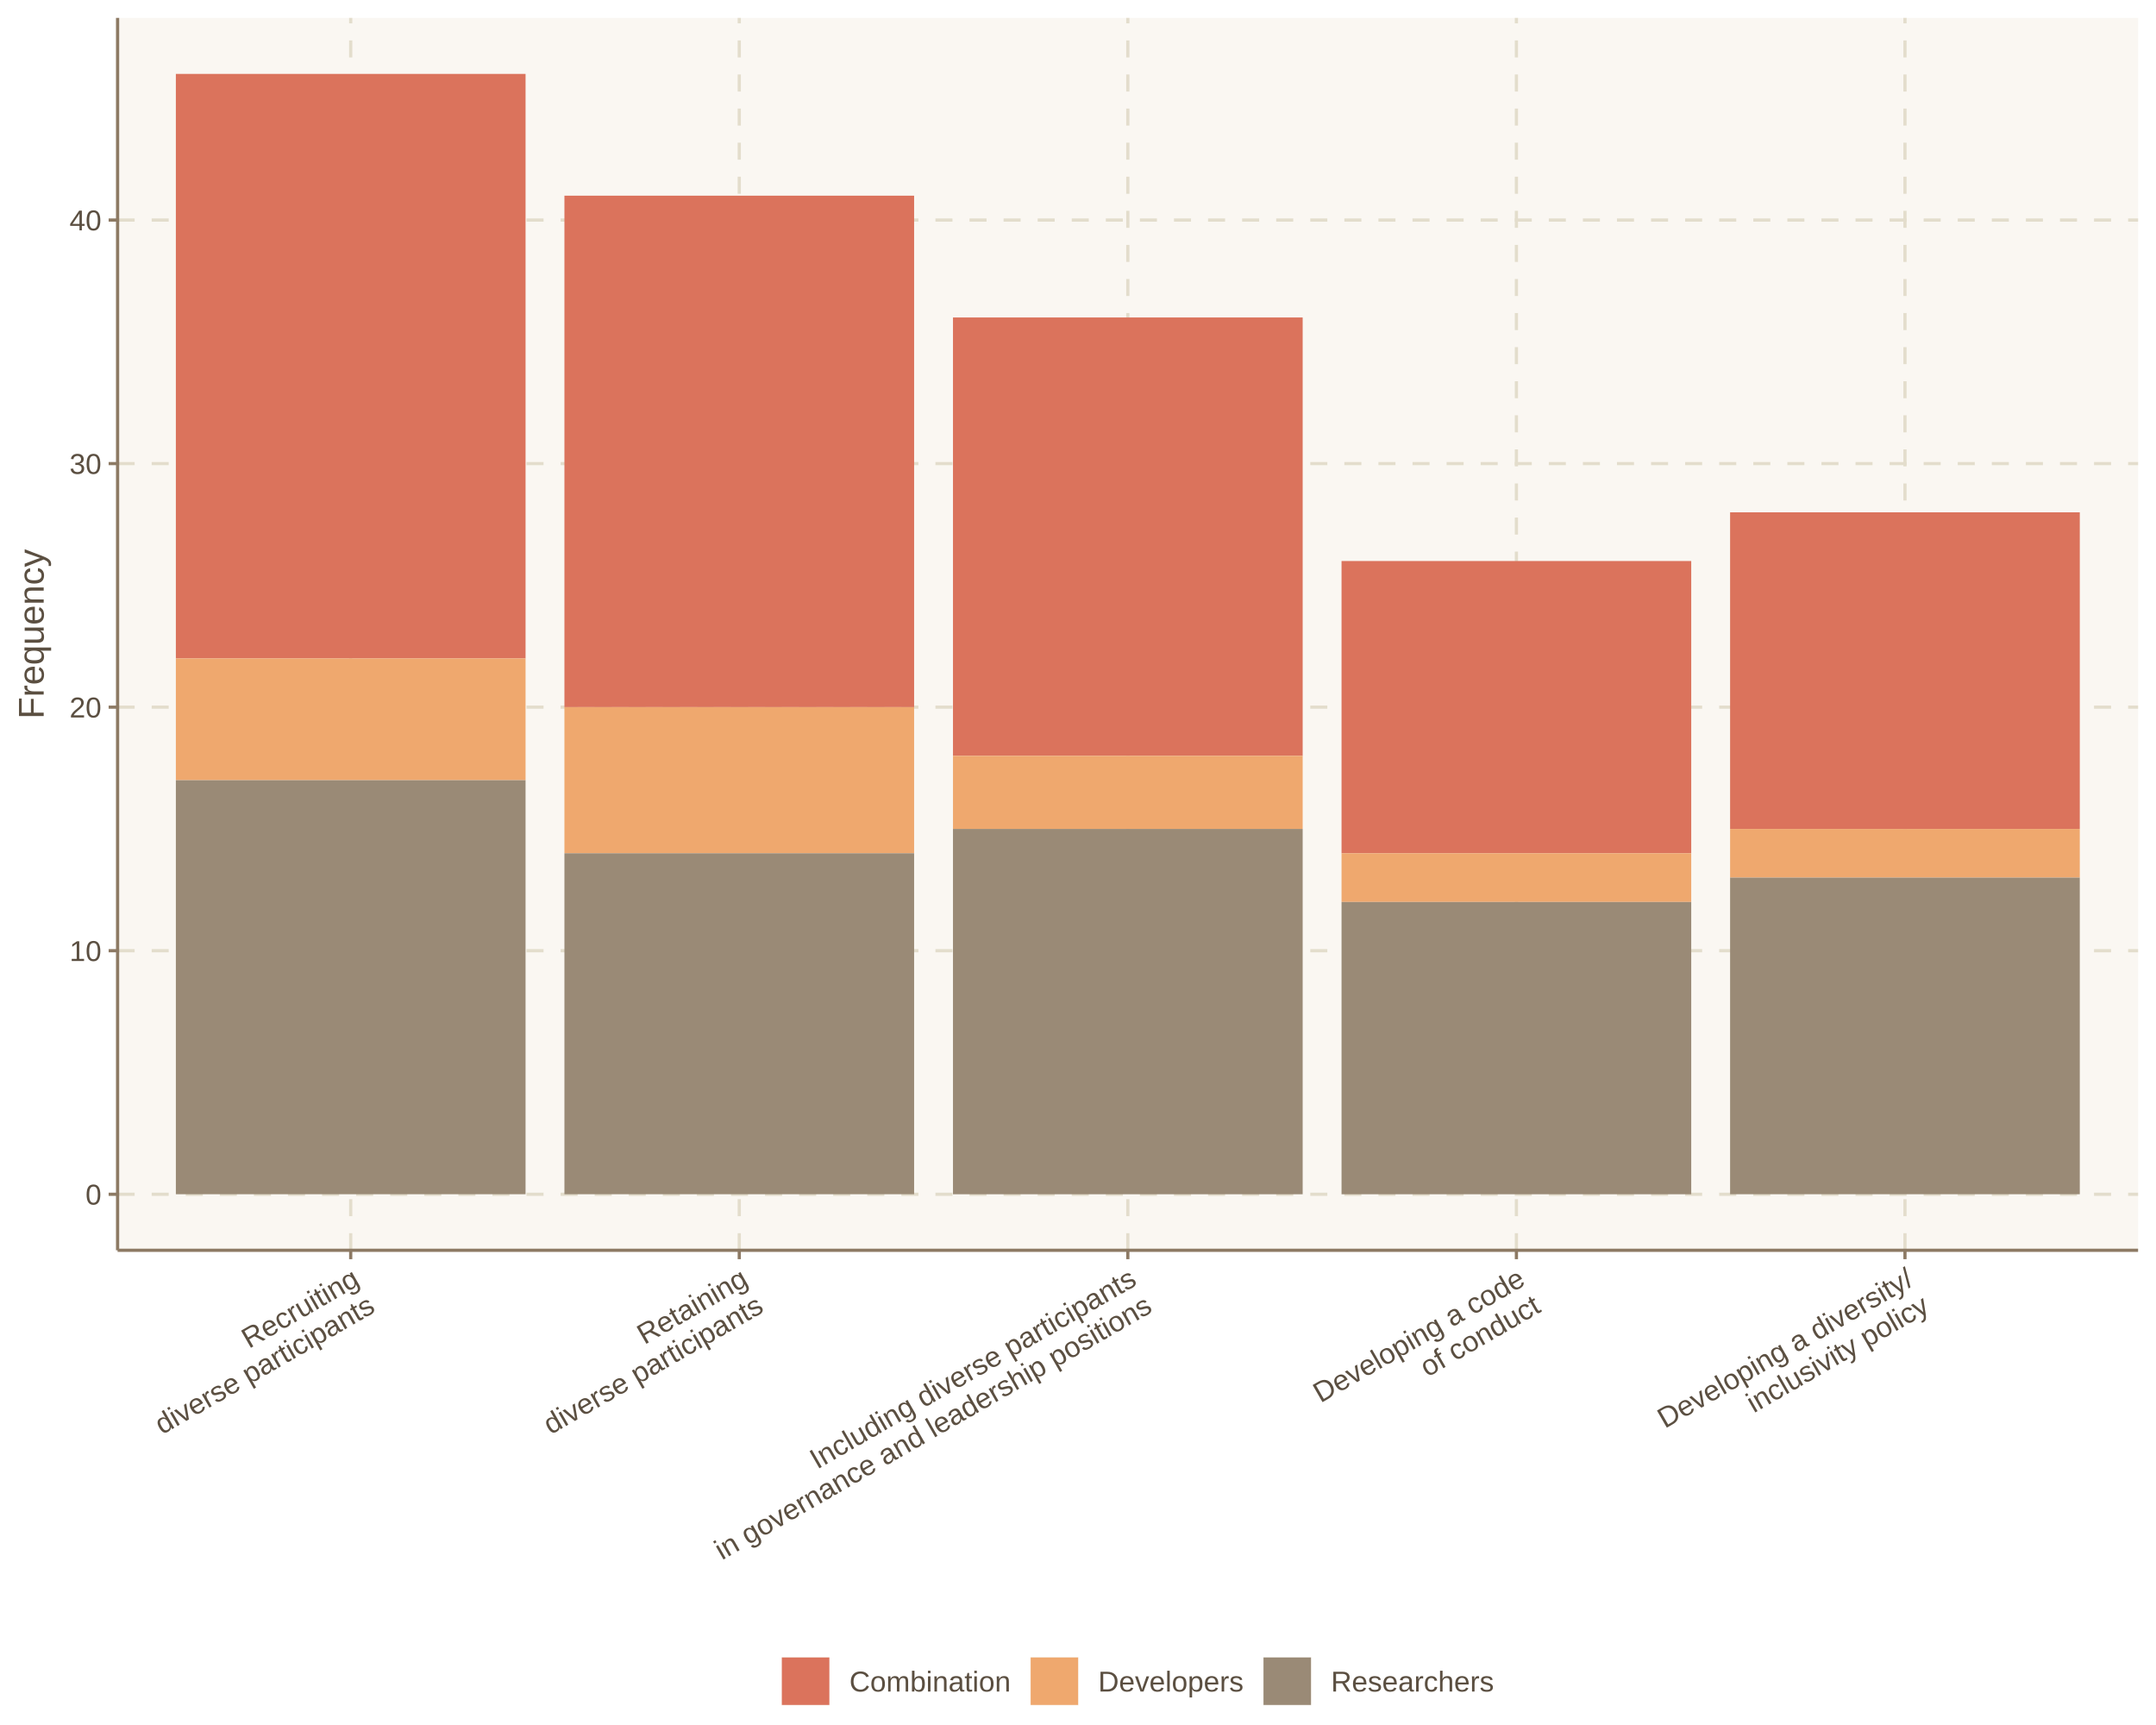
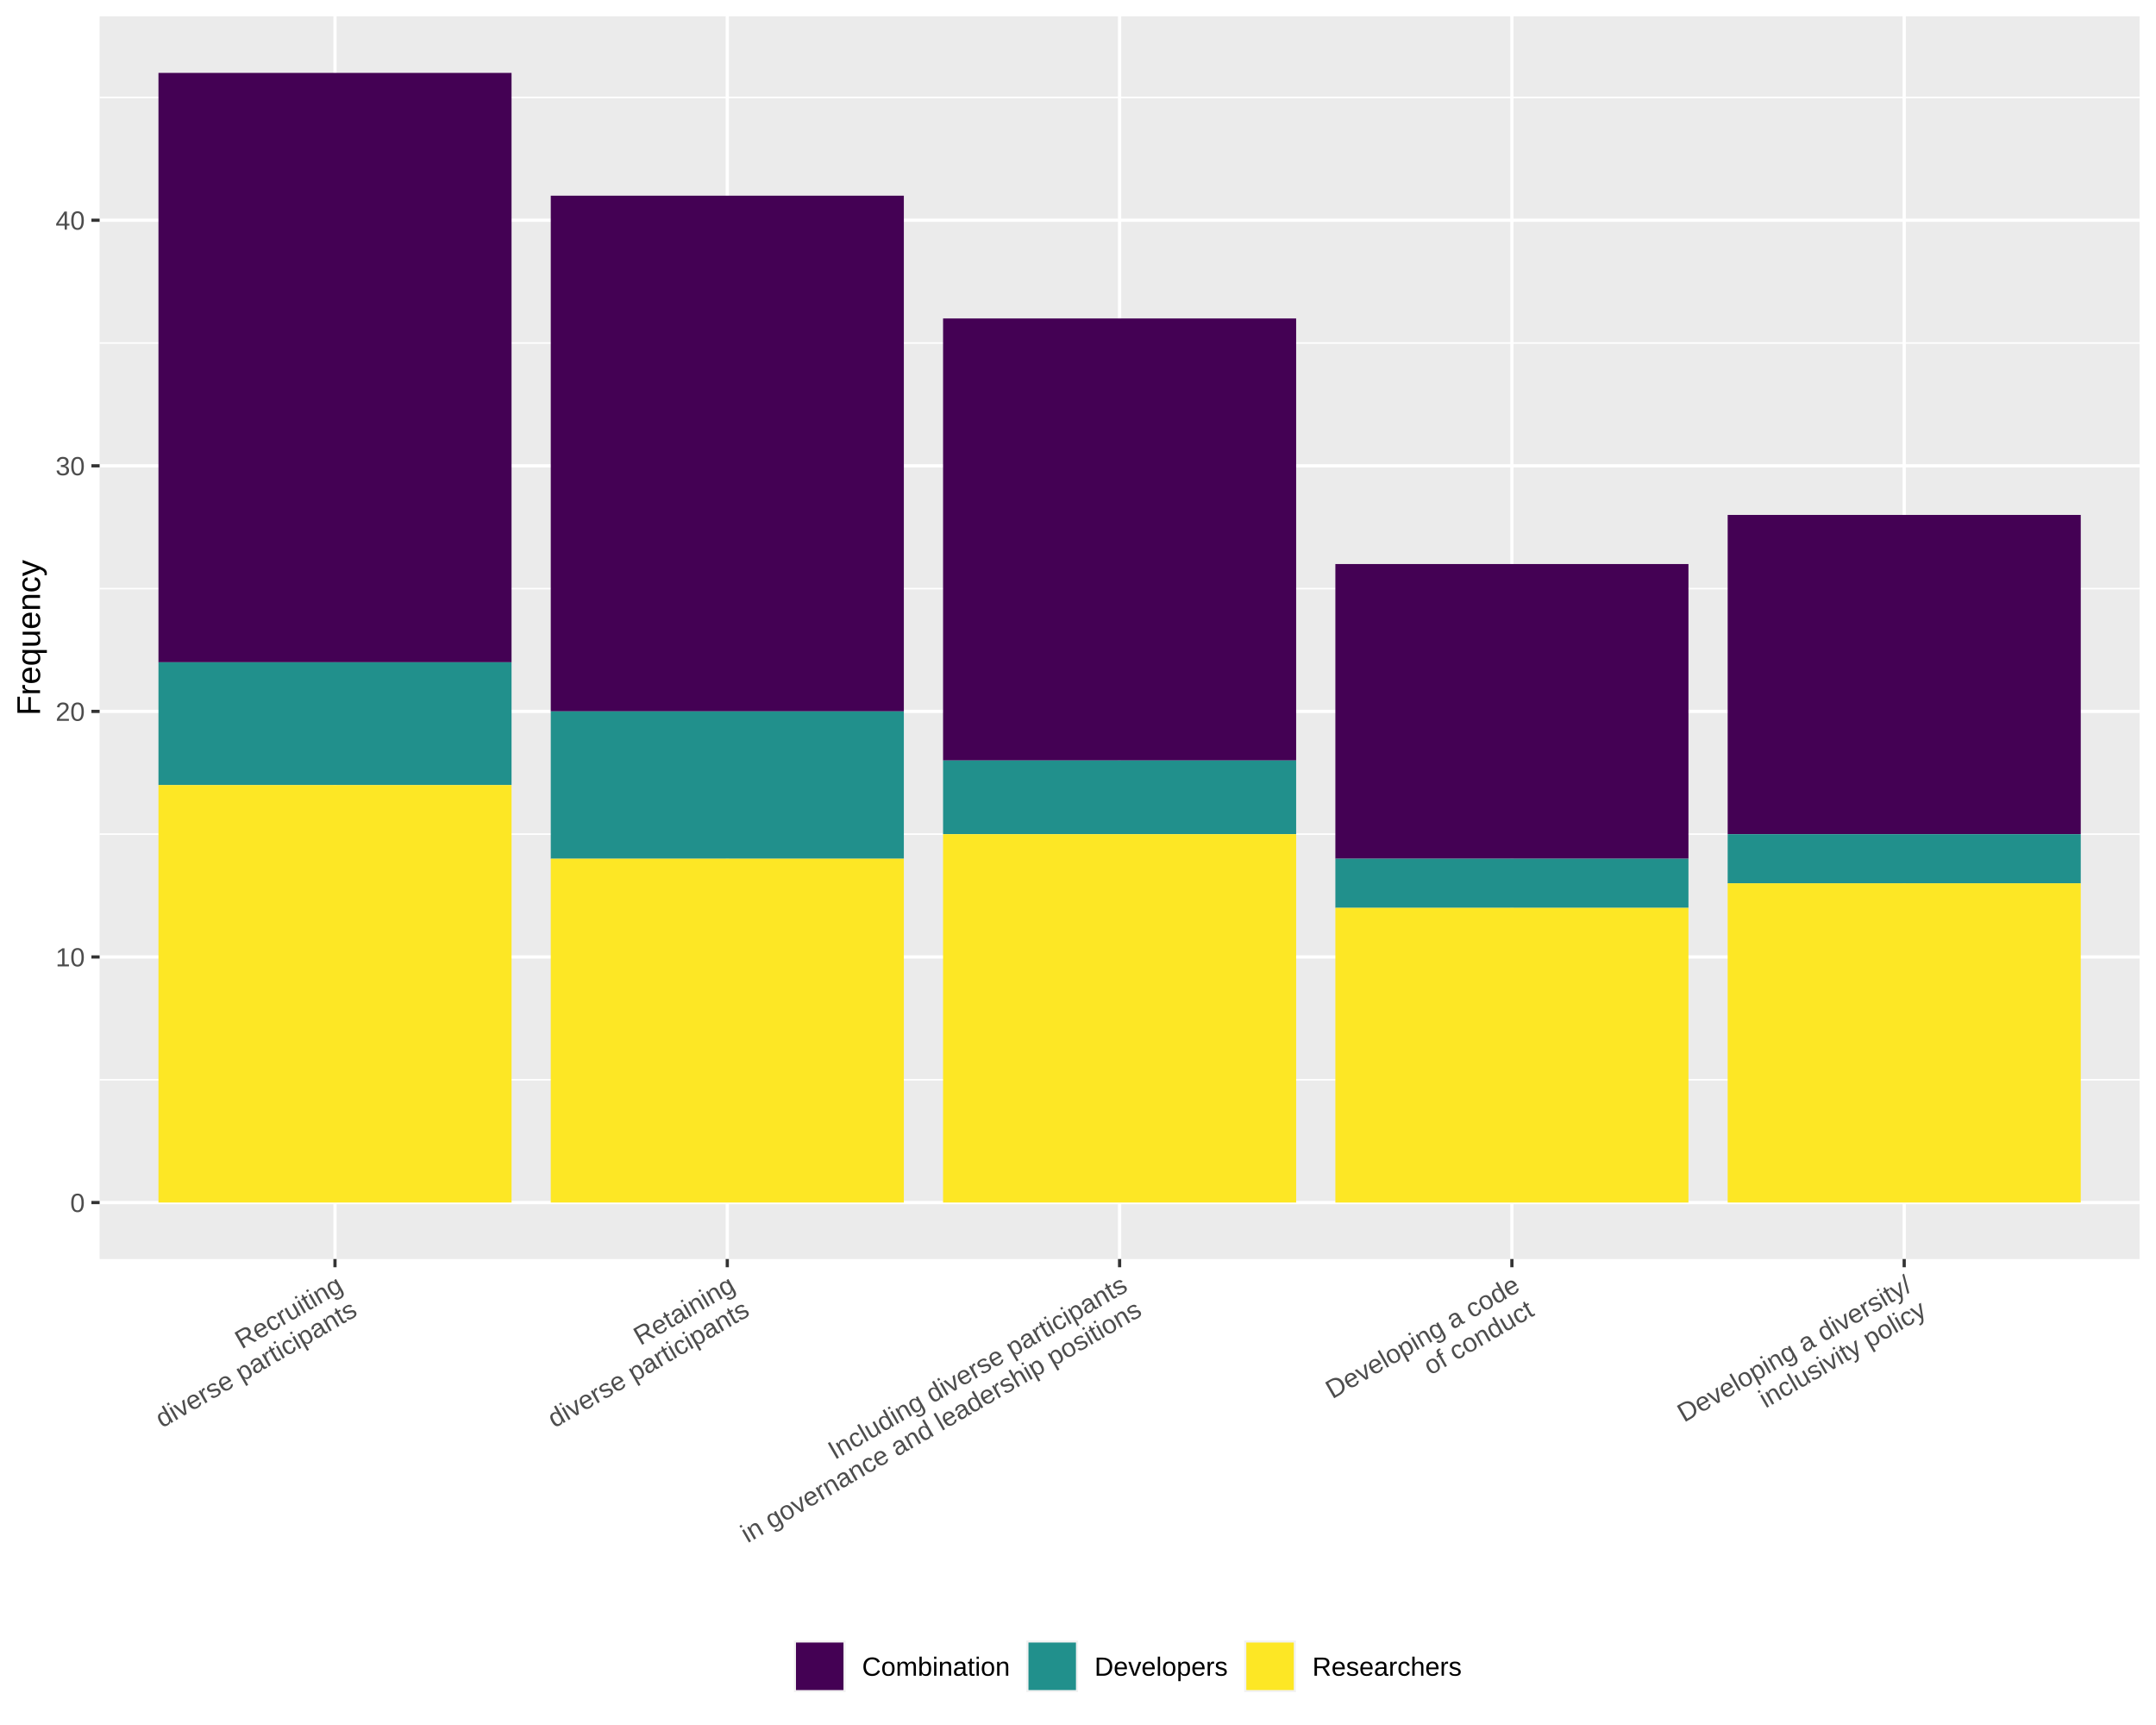
<svg xmlns="http://www.w3.org/2000/svg" class="svglite" width="720.00pt" height="576.00pt" viewBox="0 0 720.00 576.00">
  <defs>
    <style type="text/css">
    .svglite line, .svglite polyline, .svglite polygon, .svglite path, .svglite rect, .svglite circle {
      fill: none;
      stroke: #000000;
      stroke-linecap: round;
      stroke-linejoin: round;
      stroke-miterlimit: 10.00;
    }
    .svglite text {
      white-space: pre;
    }
  </style>
  </defs>
  <rect width="100%" height="100%" style="stroke: none; fill: #FFFFFF;" />
  <defs>
    <clipPath id="cpMC4wMHw3MjAuMDB8MC4wMHw1NzYuMDA=">
      <rect x="0.00" y="0.00" width="720.00" height="576.00" />
    </clipPath>
  </defs>
  <g clip-path="url(#cpMC4wMHw3MjAuMDB8MC4wMHw1NzYuMDA=)">
    <rect x="0.00" y="0.00" width="720.00" height="576.00" style="stroke-width: 1.07; stroke: #FFFFFF; fill: #FFFFFF;" />
  </g>
  <defs>
-     <clipPath id="cpMzkuMjd8NzE0LjAyfDUuOTh8NDE3LjQ4">
-       <rect x="39.27" y="5.98" width="674.76" height="411.50" />
+     <clipPath id="cpMzMuMjd8NzE0LjUyfDUuNDh8NDIwLjQx">
+       <rect x="33.27" y="5.48" width="681.25" height="414.93" />
    </clipPath>
  </defs>
-   <g clip-path="url(#cpMzkuMjd8NzE0LjAyfDUuOTh8NDE3LjQ4)">
-     <rect x="39.27" y="5.98" width="674.76" height="411.50" style="stroke-width: 1.07; stroke: none; fill: #FAF7F2;" />
-     <polyline points="39.27,398.78 714.02,398.78 " style="stroke-width: 1.07; stroke: #E3DDCC; stroke-dasharray: 5.69,5.69; stroke-linecap: butt;" />
-     <polyline points="39.27,317.45 714.02,317.45 " style="stroke-width: 1.07; stroke: #E3DDCC; stroke-dasharray: 5.69,5.69; stroke-linecap: butt;" />
-     <polyline points="39.27,236.13 714.02,236.13 " style="stroke-width: 1.07; stroke: #E3DDCC; stroke-dasharray: 5.69,5.69; stroke-linecap: butt;" />
-     <polyline points="39.27,154.80 714.02,154.80 " style="stroke-width: 1.07; stroke: #E3DDCC; stroke-dasharray: 5.69,5.69; stroke-linecap: butt;" />
-     <polyline points="39.27,73.48 714.02,73.48 " style="stroke-width: 1.07; stroke: #E3DDCC; stroke-dasharray: 5.69,5.69; stroke-linecap: butt;" />
-     <polyline points="117.12,417.48 117.12,5.98 " style="stroke-width: 1.07; stroke: #E3DDCC; stroke-dasharray: 5.69,5.69; stroke-linecap: butt;" />
-     <polyline points="246.88,417.48 246.88,5.98 " style="stroke-width: 1.07; stroke: #E3DDCC; stroke-dasharray: 5.69,5.69; stroke-linecap: butt;" />
-     <polyline points="376.64,417.48 376.64,5.98 " style="stroke-width: 1.07; stroke: #E3DDCC; stroke-dasharray: 5.69,5.69; stroke-linecap: butt;" />
-     <polyline points="506.41,417.48 506.41,5.98 " style="stroke-width: 1.07; stroke: #E3DDCC; stroke-dasharray: 5.69,5.69; stroke-linecap: butt;" />
-     <polyline points="636.17,417.48 636.17,5.98 " style="stroke-width: 1.07; stroke: #E3DDCC; stroke-dasharray: 5.69,5.69; stroke-linecap: butt;" />
-     <rect x="58.73" y="24.68" width="116.78" height="195.18" style="stroke-width: 1.07; stroke: none; stroke-linecap: square; stroke-linejoin: miter; fill: #DB735C;" />
-     <rect x="58.73" y="219.86" width="116.78" height="40.66" style="stroke-width: 1.07; stroke: none; stroke-linecap: square; stroke-linejoin: miter; fill: #EFA86E;" />
-     <rect x="58.73" y="260.52" width="116.78" height="138.25" style="stroke-width: 1.07; stroke: none; stroke-linecap: square; stroke-linejoin: miter; fill: #9A8A76;" />
-     <rect x="188.49" y="65.34" width="116.78" height="170.78" style="stroke-width: 1.07; stroke: none; stroke-linecap: square; stroke-linejoin: miter; fill: #DB735C;" />
-     <rect x="188.49" y="236.13" width="116.78" height="48.79" style="stroke-width: 1.07; stroke: none; stroke-linecap: square; stroke-linejoin: miter; fill: #EFA86E;" />
-     <rect x="188.49" y="284.92" width="116.78" height="113.85" style="stroke-width: 1.07; stroke: none; stroke-linecap: square; stroke-linejoin: miter; fill: #9A8A76;" />
-     <rect x="318.25" y="106.01" width="116.78" height="146.38" style="stroke-width: 1.07; stroke: none; stroke-linecap: square; stroke-linejoin: miter; fill: #DB735C;" />
-     <rect x="318.25" y="252.39" width="116.78" height="24.40" style="stroke-width: 1.07; stroke: none; stroke-linecap: square; stroke-linejoin: miter; fill: #EFA86E;" />
-     <rect x="318.25" y="276.79" width="116.78" height="121.99" style="stroke-width: 1.07; stroke: none; stroke-linecap: square; stroke-linejoin: miter; fill: #9A8A76;" />
-     <rect x="448.01" y="187.33" width="116.78" height="97.59" style="stroke-width: 1.07; stroke: none; stroke-linecap: square; stroke-linejoin: miter; fill: #DB735C;" />
-     <rect x="448.01" y="284.92" width="116.78" height="16.26" style="stroke-width: 1.07; stroke: none; stroke-linecap: square; stroke-linejoin: miter; fill: #EFA86E;" />
-     <rect x="448.01" y="301.19" width="116.78" height="97.59" style="stroke-width: 1.07; stroke: none; stroke-linecap: square; stroke-linejoin: miter; fill: #9A8A76;" />
-     <rect x="577.77" y="171.07" width="116.78" height="105.72" style="stroke-width: 1.07; stroke: none; stroke-linecap: square; stroke-linejoin: miter; fill: #DB735C;" />
-     <rect x="577.77" y="276.79" width="116.78" height="16.26" style="stroke-width: 1.07; stroke: none; stroke-linecap: square; stroke-linejoin: miter; fill: #EFA86E;" />
-     <rect x="577.77" y="293.05" width="116.78" height="105.72" style="stroke-width: 1.07; stroke: none; stroke-linecap: square; stroke-linejoin: miter; fill: #9A8A76;" />
+   <g clip-path="url(#cpMzMuMjd8NzE0LjUyfDUuNDh8NDIwLjQx)">
+     <rect x="33.27" y="5.48" width="681.25" height="414.93" style="stroke-width: 1.07; stroke: none; fill: #EBEBEB;" />
+     <polyline points="33.27,360.55 714.52,360.55 " style="stroke-width: 0.53; stroke: #FFFFFF; stroke-linecap: butt;" />
+     <polyline points="33.27,278.54 714.52,278.54 " style="stroke-width: 0.53; stroke: #FFFFFF; stroke-linecap: butt;" />
+     <polyline points="33.27,196.54 714.52,196.54 " style="stroke-width: 0.53; stroke: #FFFFFF; stroke-linecap: butt;" />
+     <polyline points="33.27,114.54 714.52,114.54 " style="stroke-width: 0.53; stroke: #FFFFFF; stroke-linecap: butt;" />
+     <polyline points="33.27,32.54 714.52,32.54 " style="stroke-width: 0.53; stroke: #FFFFFF; stroke-linecap: butt;" />
+     <polyline points="33.27,401.55 714.52,401.55 " style="stroke-width: 1.07; stroke: #FFFFFF; stroke-linecap: butt;" />
+     <polyline points="33.27,319.55 714.52,319.55 " style="stroke-width: 1.07; stroke: #FFFFFF; stroke-linecap: butt;" />
+     <polyline points="33.27,237.54 714.52,237.54 " style="stroke-width: 1.07; stroke: #FFFFFF; stroke-linecap: butt;" />
+     <polyline points="33.27,155.54 714.52,155.54 " style="stroke-width: 1.07; stroke: #FFFFFF; stroke-linecap: butt;" />
+     <polyline points="33.27,73.54 714.52,73.54 " style="stroke-width: 1.07; stroke: #FFFFFF; stroke-linecap: butt;" />
+     <polyline points="111.87,420.41 111.87,5.48 " style="stroke-width: 1.07; stroke: #FFFFFF; stroke-linecap: butt;" />
+     <polyline points="242.88,420.41 242.88,5.48 " style="stroke-width: 1.07; stroke: #FFFFFF; stroke-linecap: butt;" />
+     <polyline points="373.89,420.41 373.89,5.48 " style="stroke-width: 1.07; stroke: #FFFFFF; stroke-linecap: butt;" />
+     <polyline points="504.90,420.41 504.90,5.48 " style="stroke-width: 1.07; stroke: #FFFFFF; stroke-linecap: butt;" />
+     <polyline points="635.91,420.41 635.91,5.48 " style="stroke-width: 1.07; stroke: #FFFFFF; stroke-linecap: butt;" />
+     <rect x="52.92" y="24.34" width="117.91" height="196.80" style="stroke-width: 1.07; stroke: none; stroke-linecap: square; stroke-linejoin: miter; fill: #440154;" />
+     <rect x="52.92" y="221.14" width="117.91" height="41.00" style="stroke-width: 1.07; stroke: none; stroke-linecap: square; stroke-linejoin: miter; fill: #21908C;" />
+     <rect x="52.92" y="262.14" width="117.91" height="139.40" style="stroke-width: 1.07; stroke: none; stroke-linecap: square; stroke-linejoin: miter; fill: #FDE725;" />
+     <rect x="183.93" y="65.34" width="117.91" height="172.20" style="stroke-width: 1.07; stroke: none; stroke-linecap: square; stroke-linejoin: miter; fill: #440154;" />
+     <rect x="183.93" y="237.54" width="117.91" height="49.20" style="stroke-width: 1.07; stroke: none; stroke-linecap: square; stroke-linejoin: miter; fill: #21908C;" />
+     <rect x="183.93" y="286.74" width="117.91" height="114.80" style="stroke-width: 1.07; stroke: none; stroke-linecap: square; stroke-linejoin: miter; fill: #FDE725;" />
+     <rect x="314.94" y="106.34" width="117.91" height="147.60" style="stroke-width: 1.07; stroke: none; stroke-linecap: square; stroke-linejoin: miter; fill: #440154;" />
+     <rect x="314.94" y="253.94" width="117.91" height="24.60" style="stroke-width: 1.07; stroke: none; stroke-linecap: square; stroke-linejoin: miter; fill: #21908C;" />
+     <rect x="314.94" y="278.54" width="117.91" height="123.00" style="stroke-width: 1.07; stroke: none; stroke-linecap: square; stroke-linejoin: miter; fill: #FDE725;" />
+     <rect x="445.95" y="188.34" width="117.91" height="98.40" style="stroke-width: 1.07; stroke: none; stroke-linecap: square; stroke-linejoin: miter; fill: #440154;" />
+     <rect x="445.95" y="286.74" width="117.91" height="16.40" style="stroke-width: 1.07; stroke: none; stroke-linecap: square; stroke-linejoin: miter; fill: #21908C;" />
+     <rect x="445.95" y="303.15" width="117.91" height="98.40" style="stroke-width: 1.07; stroke: none; stroke-linecap: square; stroke-linejoin: miter; fill: #FDE725;" />
+     <rect x="576.96" y="171.94" width="117.91" height="106.60" style="stroke-width: 1.07; stroke: none; stroke-linecap: square; stroke-linejoin: miter; fill: #440154;" />
+     <rect x="576.96" y="278.54" width="117.91" height="16.40" style="stroke-width: 1.07; stroke: none; stroke-linecap: square; stroke-linejoin: miter; fill: #21908C;" />
+     <rect x="576.96" y="294.94" width="117.91" height="106.60" style="stroke-width: 1.07; stroke: none; stroke-linecap: square; stroke-linejoin: miter; fill: #FDE725;" />
  </g>
  <g clip-path="url(#cpMC4wMHw3MjAuMDB8MC4wMHw1NzYuMDA=)">
-     <polyline points="39.27,417.48 39.27,5.98 " style="stroke-width: 1.07; stroke: #8D7A64; stroke-linecap: butt;" />
-     <text x="33.89" y="402.22" text-anchor="end" style="font-size: 9.60px;fill: #5B4F41; font-family: &quot;Arial&quot;;" textLength="5.34px" lengthAdjust="spacingAndGlyphs">0</text>
-     <text x="33.89" y="320.89" text-anchor="end" style="font-size: 9.60px;fill: #5B4F41; font-family: &quot;Arial&quot;;" textLength="10.67px" lengthAdjust="spacingAndGlyphs">10</text>
-     <text x="33.89" y="239.57" text-anchor="end" style="font-size: 9.60px;fill: #5B4F41; font-family: &quot;Arial&quot;;" textLength="10.67px" lengthAdjust="spacingAndGlyphs">20</text>
-     <text x="33.89" y="158.24" text-anchor="end" style="font-size: 9.60px;fill: #5B4F41; font-family: &quot;Arial&quot;;" textLength="10.67px" lengthAdjust="spacingAndGlyphs">30</text>
-     <text x="33.89" y="76.92" text-anchor="end" style="font-size: 9.60px;fill: #5B4F41; font-family: &quot;Arial&quot;;" textLength="10.67px" lengthAdjust="spacingAndGlyphs">40</text>
-     <polyline points="36.28,398.78 39.27,398.78 " style="stroke-width: 1.07; stroke: #8D7A64; stroke-linecap: butt;" />
-     <polyline points="36.28,317.45 39.27,317.45 " style="stroke-width: 1.07; stroke: #8D7A64; stroke-linecap: butt;" />
-     <polyline points="36.28,236.13 39.27,236.13 " style="stroke-width: 1.07; stroke: #8D7A64; stroke-linecap: butt;" />
-     <polyline points="36.28,154.80 39.27,154.80 " style="stroke-width: 1.07; stroke: #8D7A64; stroke-linecap: butt;" />
-     <polyline points="36.28,73.48 39.27,73.48 " style="stroke-width: 1.07; stroke: #8D7A64; stroke-linecap: butt;" />
-     <polyline points="39.27,417.48 714.02,417.48 " style="stroke-width: 1.07; stroke: #8D7A64; stroke-linecap: butt;" />
-     <polyline points="117.12,420.47 117.12,417.48 " style="stroke-width: 1.07; stroke: #8D7A64; stroke-linecap: butt;" />
-     <polyline points="246.88,420.47 246.88,417.48 " style="stroke-width: 1.07; stroke: #8D7A64; stroke-linecap: butt;" />
-     <polyline points="376.64,420.47 376.64,417.48 " style="stroke-width: 1.07; stroke: #8D7A64; stroke-linecap: butt;" />
-     <polyline points="506.41,420.47 506.41,417.48 " style="stroke-width: 1.07; stroke: #8D7A64; stroke-linecap: butt;" />
-     <polyline points="636.17,420.47 636.17,417.48 " style="stroke-width: 1.07; stroke: #8D7A64; stroke-linecap: butt;" />
-     <text transform="translate(120.56,428.82) rotate(-30)" text-anchor="end" style="font-size: 9.60px;fill: #5B4F41; font-family: &quot;Arial&quot;;" textLength="43.19px" lengthAdjust="spacingAndGlyphs">Recruiting</text>
-     <text transform="translate(125.75,437.80) rotate(-30)" text-anchor="end" style="font-size: 9.60px;fill: #5B4F41; font-family: &quot;Arial&quot;;" textLength="85.31px" lengthAdjust="spacingAndGlyphs"> diverse participants</text>
-     <text transform="translate(250.33,428.82) rotate(-30)" text-anchor="end" style="font-size: 9.60px;fill: #5B4F41; font-family: &quot;Arial&quot;;" textLength="40.53px" lengthAdjust="spacingAndGlyphs">Retaining</text>
-     <text transform="translate(255.51,437.80) rotate(-30)" text-anchor="end" style="font-size: 9.60px;fill: #5B4F41; font-family: &quot;Arial&quot;;" textLength="85.31px" lengthAdjust="spacingAndGlyphs"> diverse participants</text>
-     <text transform="translate(380.09,428.82) rotate(-30)" text-anchor="end" style="font-size: 9.60px;fill: #5B4F41; font-family: &quot;Arial&quot;;" textLength="123.70px" lengthAdjust="spacingAndGlyphs">Including diverse participants</text>
-     <text transform="translate(385.27,437.80) rotate(-30)" text-anchor="end" style="font-size: 9.60px;fill: #5B4F41; font-family: &quot;Arial&quot;;" textLength="169.05px" lengthAdjust="spacingAndGlyphs"> in governance and leadership positions</text>
-     <text transform="translate(509.85,428.82) rotate(-30)" text-anchor="end" style="font-size: 9.60px;fill: #5B4F41; font-family: &quot;Arial&quot;;" textLength="79.46px" lengthAdjust="spacingAndGlyphs">Developing a code</text>
-     <text transform="translate(515.03,437.80) rotate(-30)" text-anchor="end" style="font-size: 9.60px;fill: #5B4F41; font-family: &quot;Arial&quot;;" textLength="46.92px" lengthAdjust="spacingAndGlyphs"> of conduct</text>
-     <text transform="translate(639.61,428.82) rotate(-30)" text-anchor="end" style="font-size: 9.60px;fill: #5B4F41; font-family: &quot;Arial&quot;;" textLength="96.50px" lengthAdjust="spacingAndGlyphs">Developing a diversity/</text>
-     <text transform="translate(644.79,437.80) rotate(-30)" text-anchor="end" style="font-size: 9.60px;fill: #5B4F41; font-family: &quot;Arial&quot;;" textLength="70.89px" lengthAdjust="spacingAndGlyphs"> inclusivity policy</text>
-     <text transform="translate(14.59,211.73) rotate(-90)" text-anchor="middle" style="font-size: 12.00px;fill: #5B4F41; font-family: &quot;Arial&quot;;" textLength="56.69px" lengthAdjust="spacingAndGlyphs">Frequency</text>
-     <rect x="254.41" y="552.74" width="244.46" height="17.28" style="stroke-width: 1.07; stroke: #FFFFFF; fill: #FFFFFF;" />
-     <rect x="260.39" y="552.74" width="17.28" height="17.28" style="stroke-width: 1.07; stroke: #FFFFFF; fill: #FAF7F2;" />
-     <rect x="261.10" y="553.45" width="15.86" height="15.86" style="stroke-width: 1.07; stroke: none; stroke-linecap: square; stroke-linejoin: miter; fill: #DB735C;" />
-     <rect x="343.48" y="552.74" width="17.28" height="17.28" style="stroke-width: 1.07; stroke: #FFFFFF; fill: #FAF7F2;" />
-     <rect x="344.19" y="553.45" width="15.86" height="15.86" style="stroke-width: 1.07; stroke: none; stroke-linecap: square; stroke-linejoin: miter; fill: #EFA86E;" />
-     <rect x="421.24" y="552.74" width="17.28" height="17.28" style="stroke-width: 1.07; stroke: #FFFFFF; fill: #FAF7F2;" />
-     <rect x="421.95" y="553.45" width="15.86" height="15.86" style="stroke-width: 1.07; stroke: none; stroke-linecap: square; stroke-linejoin: miter; fill: #9A8A76;" />
-     <text x="283.65" y="564.82" style="font-size: 9.60px;fill: #5B4F41; font-family: &quot;Arial&quot;;" textLength="53.86px" lengthAdjust="spacingAndGlyphs">Combination</text>
-     <text x="366.74" y="564.82" style="font-size: 9.60px;fill: #5B4F41; font-family: &quot;Arial&quot;;" textLength="48.52px" lengthAdjust="spacingAndGlyphs">Developers</text>
-     <text x="444.49" y="564.82" style="font-size: 9.60px;fill: #5B4F41; font-family: &quot;Arial&quot;;" textLength="54.38px" lengthAdjust="spacingAndGlyphs">Researchers</text>
+     <text x="28.34" y="404.70" text-anchor="end" style="font-size: 8.80px;fill: #4D4D4D; font-family: &quot;Arial&quot;;" textLength="4.90px" lengthAdjust="spacingAndGlyphs">0</text>
+     <text x="28.34" y="322.70" text-anchor="end" style="font-size: 8.80px;fill: #4D4D4D; font-family: &quot;Arial&quot;;" textLength="9.79px" lengthAdjust="spacingAndGlyphs">10</text>
+     <text x="28.34" y="240.70" text-anchor="end" style="font-size: 8.80px;fill: #4D4D4D; font-family: &quot;Arial&quot;;" textLength="9.79px" lengthAdjust="spacingAndGlyphs">20</text>
+     <text x="28.34" y="158.70" text-anchor="end" style="font-size: 8.80px;fill: #4D4D4D; font-family: &quot;Arial&quot;;" textLength="9.79px" lengthAdjust="spacingAndGlyphs">30</text>
+     <text x="28.34" y="76.69" text-anchor="end" style="font-size: 8.80px;fill: #4D4D4D; font-family: &quot;Arial&quot;;" textLength="9.79px" lengthAdjust="spacingAndGlyphs">40</text>
+     <polyline points="30.53,401.55 33.27,401.55 " style="stroke-width: 1.07; stroke: #333333; stroke-linecap: butt;" />
+     <polyline points="30.53,319.55 33.27,319.55 " style="stroke-width: 1.07; stroke: #333333; stroke-linecap: butt;" />
+     <polyline points="30.53,237.54 33.27,237.54 " style="stroke-width: 1.07; stroke: #333333; stroke-linecap: butt;" />
+     <polyline points="30.53,155.54 33.27,155.54 " style="stroke-width: 1.07; stroke: #333333; stroke-linecap: butt;" />
+     <polyline points="30.53,73.54 33.27,73.54 " style="stroke-width: 1.07; stroke: #333333; stroke-linecap: butt;" />
+     <polyline points="111.87,423.15 111.87,420.41 " style="stroke-width: 1.07; stroke: #333333; stroke-linecap: butt;" />
+     <polyline points="242.88,423.15 242.88,420.41 " style="stroke-width: 1.07; stroke: #333333; stroke-linecap: butt;" />
+     <polyline points="373.89,423.15 373.89,420.41 " style="stroke-width: 1.07; stroke: #333333; stroke-linecap: butt;" />
+     <polyline points="504.90,423.15 504.90,420.41 " style="stroke-width: 1.07; stroke: #333333; stroke-linecap: butt;" />
+     <polyline points="635.91,423.15 635.91,420.41 " style="stroke-width: 1.07; stroke: #333333; stroke-linecap: butt;" />
+     <text transform="translate(115.03,430.80) rotate(-30)" text-anchor="end" style="font-size: 8.80px;fill: #4D4D4D; font-family: &quot;Arial&quot;;" textLength="39.61px" lengthAdjust="spacingAndGlyphs">Recruiting</text>
+     <text transform="translate(119.78,439.03) rotate(-30)" text-anchor="end" style="font-size: 8.80px;fill: #4D4D4D; font-family: &quot;Arial&quot;;" textLength="78.24px" lengthAdjust="spacingAndGlyphs"> diverse participants</text>
+     <text transform="translate(246.04,430.80) rotate(-30)" text-anchor="end" style="font-size: 8.80px;fill: #4D4D4D; font-family: &quot;Arial&quot;;" textLength="37.17px" lengthAdjust="spacingAndGlyphs">Retaining</text>
+     <text transform="translate(250.79,439.03) rotate(-30)" text-anchor="end" style="font-size: 8.80px;fill: #4D4D4D; font-family: &quot;Arial&quot;;" textLength="78.24px" lengthAdjust="spacingAndGlyphs"> diverse participants</text>
+     <text transform="translate(377.05,430.80) rotate(-30)" text-anchor="end" style="font-size: 8.80px;fill: #4D4D4D; font-family: &quot;Arial&quot;;" textLength="113.46px" lengthAdjust="spacingAndGlyphs">Including diverse participants</text>
+     <text transform="translate(381.80,439.03) rotate(-30)" text-anchor="end" style="font-size: 8.80px;fill: #4D4D4D; font-family: &quot;Arial&quot;;" textLength="155.07px" lengthAdjust="spacingAndGlyphs"> in governance and leadership positions</text>
+     <text transform="translate(508.06,430.80) rotate(-30)" text-anchor="end" style="font-size: 8.80px;fill: #4D4D4D; font-family: &quot;Arial&quot;;" textLength="72.89px" lengthAdjust="spacingAndGlyphs">Developing a code</text>
+     <text transform="translate(512.81,439.03) rotate(-30)" text-anchor="end" style="font-size: 8.80px;fill: #4D4D4D; font-family: &quot;Arial&quot;;" textLength="43.04px" lengthAdjust="spacingAndGlyphs"> of conduct</text>
+     <text transform="translate(639.07,430.80) rotate(-30)" text-anchor="end" style="font-size: 8.80px;fill: #4D4D4D; font-family: &quot;Arial&quot;;" textLength="88.51px" lengthAdjust="spacingAndGlyphs">Developing a diversity/</text>
+     <text transform="translate(643.82,439.03) rotate(-30)" text-anchor="end" style="font-size: 8.80px;fill: #4D4D4D; font-family: &quot;Arial&quot;;" textLength="65.01px" lengthAdjust="spacingAndGlyphs"> inclusivity policy</text>
+     <text transform="translate(13.37,212.94) rotate(-90)" text-anchor="middle" style="font-size: 11.00px; font-family: &quot;Arial&quot;;" textLength="51.98px" lengthAdjust="spacingAndGlyphs">Frequency</text>
+     <rect x="254.16" y="542.28" width="239.47" height="28.24" style="stroke-width: 1.07; stroke: none; fill: #FFFFFF;" />
+     <rect x="265.12" y="547.76" width="17.28" height="17.28" style="stroke-width: 1.07; stroke: none; fill: #F2F2F2;" />
+     <rect x="265.82" y="548.47" width="15.86" height="15.86" style="stroke-width: 1.07; stroke: none; stroke-linecap: square; stroke-linejoin: miter; fill: #440154;" />
+     <rect x="342.75" y="547.76" width="17.28" height="17.28" style="stroke-width: 1.07; stroke: none; fill: #F2F2F2;" />
+     <rect x="343.46" y="548.47" width="15.86" height="15.86" style="stroke-width: 1.07; stroke: none; stroke-linecap: square; stroke-linejoin: miter; fill: #21908C;" />
+     <rect x="415.50" y="547.76" width="17.28" height="17.28" style="stroke-width: 1.07; stroke: none; fill: #F2F2F2;" />
+     <rect x="416.21" y="548.47" width="15.86" height="15.86" style="stroke-width: 1.07; stroke: none; stroke-linecap: square; stroke-linejoin: miter; fill: #FDE725;" />
+     <text x="287.88" y="559.55" style="font-size: 8.80px; font-family: &quot;Arial&quot;;" textLength="49.40px" lengthAdjust="spacingAndGlyphs">Combination</text>
+     <text x="365.51" y="559.55" style="font-size: 8.80px; font-family: &quot;Arial&quot;;" textLength="44.51px" lengthAdjust="spacingAndGlyphs">Developers</text>
+     <text x="438.26" y="559.55" style="font-size: 8.80px; font-family: &quot;Arial&quot;;" textLength="49.89px" lengthAdjust="spacingAndGlyphs">Researchers</text>
  </g>
</svg>
